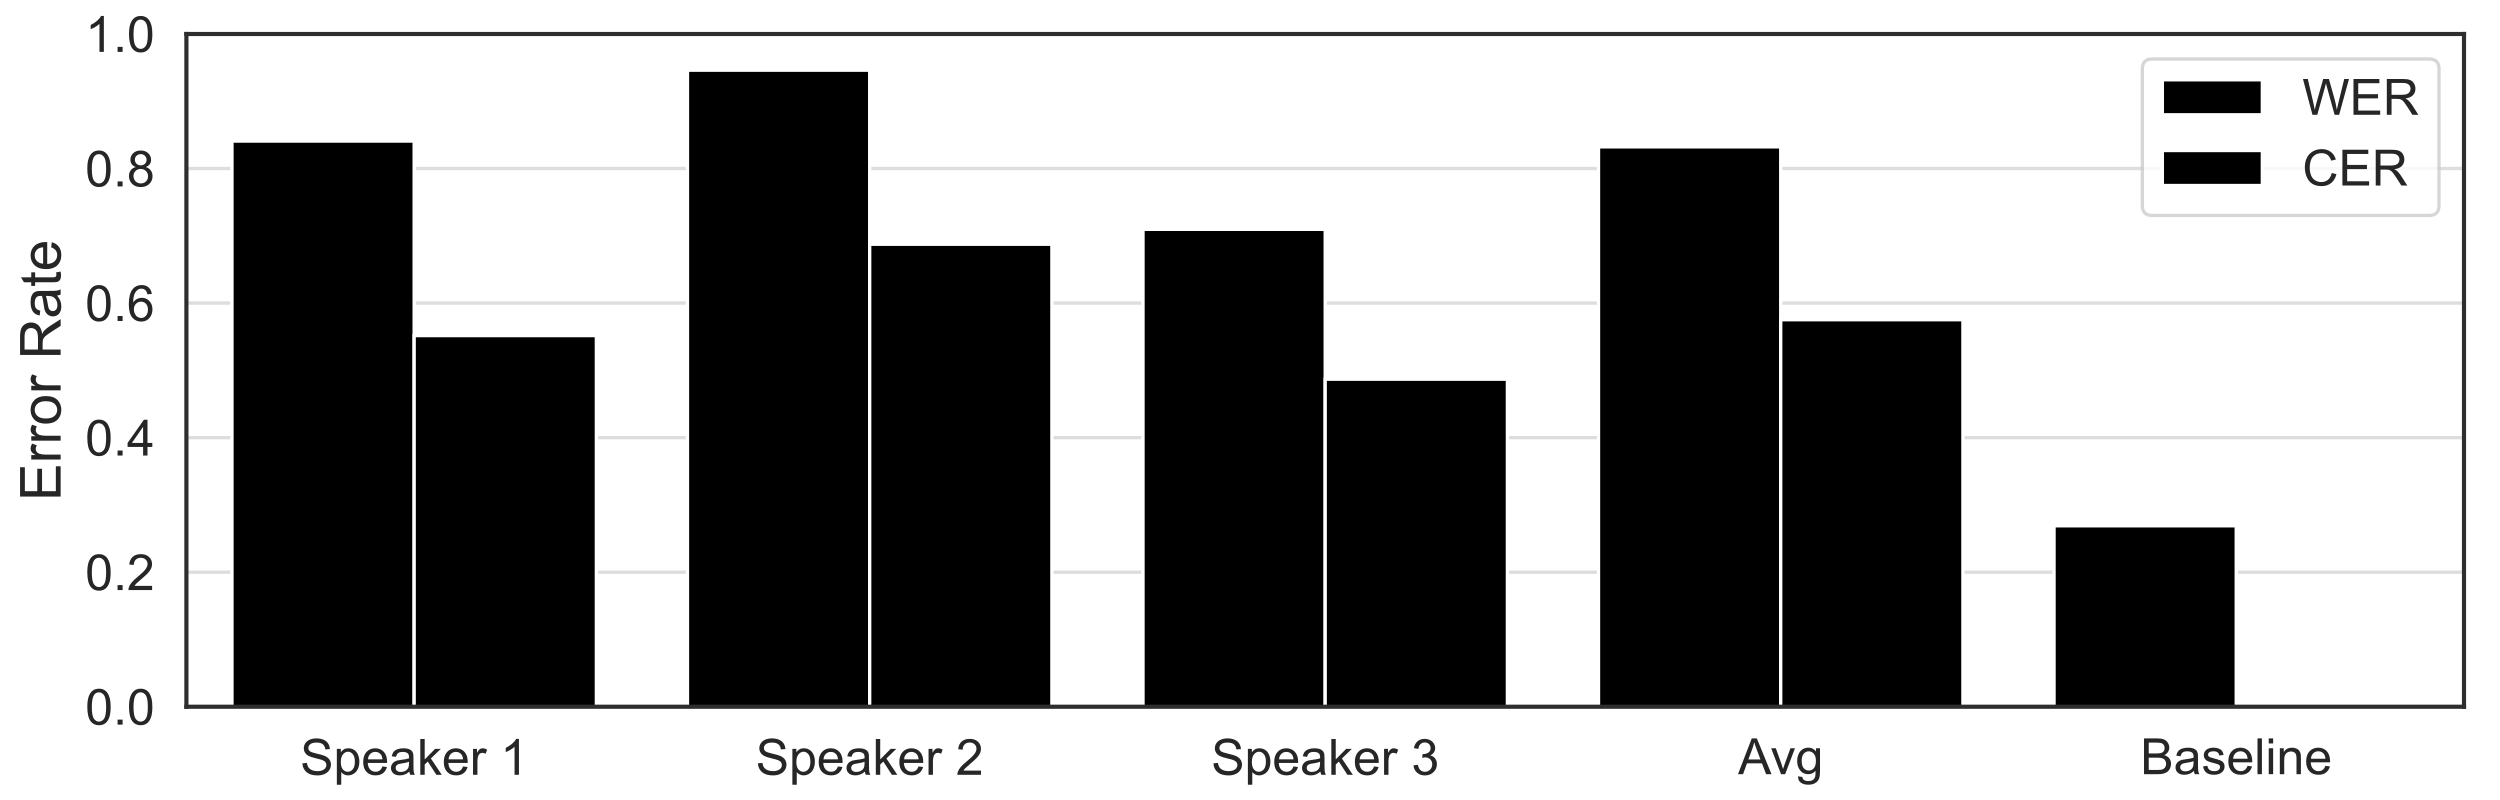
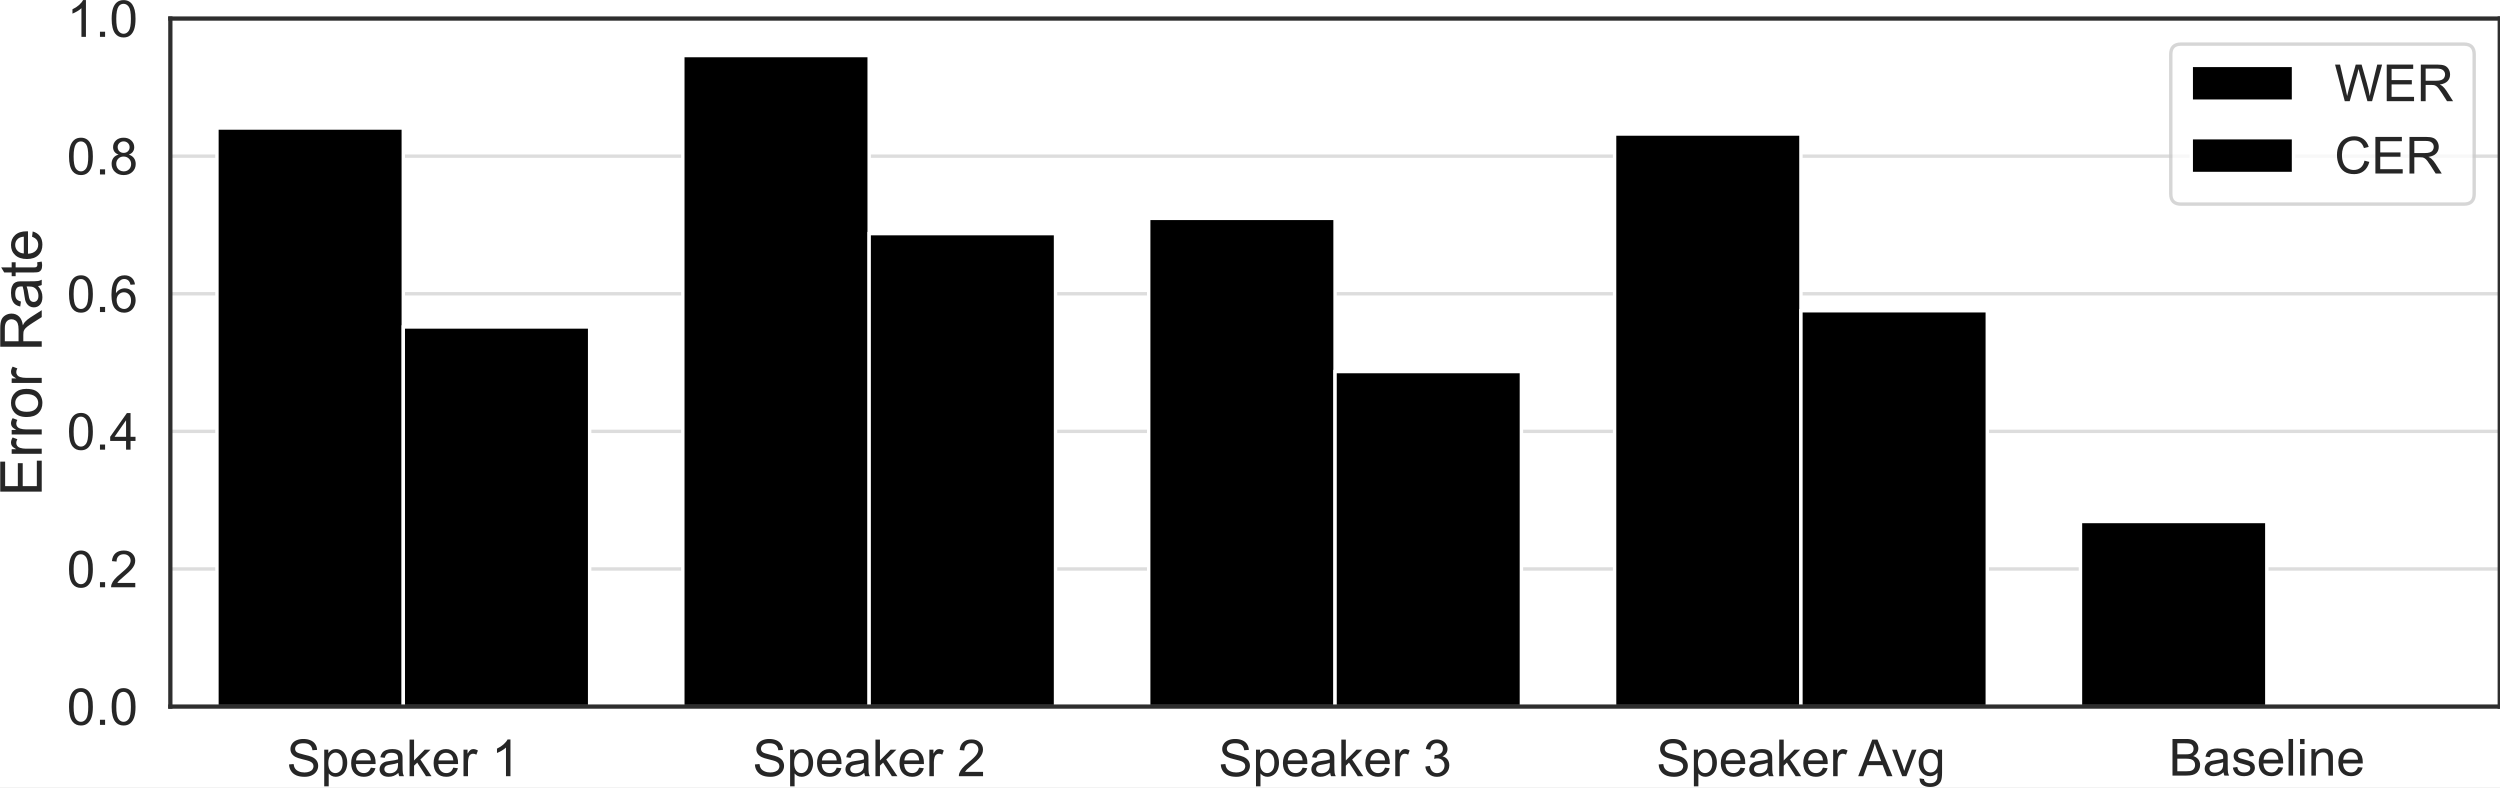
- <svg xmlns="http://www.w3.org/2000/svg" xmlns:xlink="http://www.w3.org/1999/xlink" viewBox="60 60 750 240" version="1.1">
+ <svg xmlns="http://www.w3.org/2000/svg" xmlns:xlink="http://www.w3.org/1999/xlink" width="733.321pt" height="230.909pt" viewBox="0 0 733.321 230.909" version="1.1">
  <defs>
    <style type="text/css">*{stroke-linejoin: round; stroke-linecap: butt}</style>
  </defs>
  <g id="figure_1">
    <g id="patch_1">
-       <path d="M 0 360 L 864 360 L 864 0 L 0 0 z " style="fill: #ffffff" />
+       <path d="M 0 230.909  L 733.321 230.909  L 733.321 0  L 0 0  z " style="fill: #ffffff" />
    </g>
    <g id="axes_1">
      <g id="patch_2">
-         <path d="M 115.92 272.02 L 799.2 272.02 L 799.2 70.2 L 115.92 70.2 z " style="fill: #ffffff" />
+         <path d="M 49.969 207.26  L 733.249 207.26  L 733.249 5.44  L 49.969 5.44  z " style="fill: #ffffff" />
      </g>
      <g id="matplotlib.axis_1">
        <g id="xtick_1">
          <g id="text_1">
-             <g style="fill: #262626" transform="translate(150.0609 292.4395) scale(0.15 -0.15)">
-               <defs>
-                 <path id="ArialMT-53" d="M 288 1472 L 859 1522 Q 900 1178 1048 958 Q 1197 738 1509 602 Q 1822 466 2213 466 Q 2559 466 2825 569 Q 3091 672 3220 851 Q 3350 1031 3350 1244 Q 3350 1459 3225 1620 Q 3100 1781 2813 1891 Q 2628 1963 1997 2114 Q 1366 2266 1113 2400 Q 784 2572 623 2826 Q 463 3081 463 3397 Q 463 3744 659 4045 Q 856 4347 1234 4503 Q 1613 4659 2075 4659 Q 2584 4659 2973 4495 Q 3363 4331 3572 4012 Q 3781 3694 3797 3291 L 3216 3247 Q 3169 3681 2898 3903 Q 2628 4125 2100 4125 Q 1550 4125 1298 3923 Q 1047 3722 1047 3438 Q 1047 3191 1225 3031 Q 1400 2872 2139 2705 Q 2878 2538 3153 2413 Q 3553 2228 3743 1945 Q 3934 1663 3934 1294 Q 3934 928 3725 604 Q 3516 281 3123 101 Q 2731 -78 2241 -78 Q 1619 -78 1198 103 Q 778 284 539 648 Q 300 1013 288 1472 z " transform="scale(0.015625)" />
-                 <path id="ArialMT-70" d="M 422 -1272 L 422 3319 L 934 3319 L 934 2888 Q 1116 3141 1344 3267 Q 1572 3394 1897 3394 Q 2322 3394 2647 3175 Q 2972 2956 3137 2557 Q 3303 2159 3303 1684 Q 3303 1175 3120 767 Q 2938 359 2589 142 Q 2241 -75 1856 -75 Q 1575 -75 1351 44 Q 1128 163 984 344 L 984 -1272 L 422 -1272 z M 931 1641 Q 931 1000 1190 694 Q 1450 388 1819 388 Q 2194 388 2461 705 Q 2728 1022 2728 1688 Q 2728 2322 2467 2637 Q 2206 2953 1844 2953 Q 1484 2953 1207 2617 Q 931 2281 931 1641 z " transform="scale(0.015625)" />
-                 <path id="ArialMT-65" d="M 2694 1069 L 3275 997 Q 3138 488 2766 206 Q 2394 -75 1816 -75 Q 1088 -75 661 373 Q 234 822 234 1631 Q 234 2469 665 2931 Q 1097 3394 1784 3394 Q 2450 3394 2872 2941 Q 3294 2488 3294 1666 Q 3294 1616 3291 1516 L 816 1516 Q 847 969 1125 678 Q 1403 388 1819 388 Q 2128 388 2347 550 Q 2566 713 2694 1069 z M 847 1978 L 2700 1978 Q 2663 2397 2488 2606 Q 2219 2931 1791 2931 Q 1403 2931 1139 2672 Q 875 2413 847 1978 z " transform="scale(0.015625)" />
-                 <path id="ArialMT-61" d="M 2588 409 Q 2275 144 1986 34 Q 1697 -75 1366 -75 Q 819 -75 525 192 Q 231 459 231 875 Q 231 1119 342 1320 Q 453 1522 633 1644 Q 813 1766 1038 1828 Q 1203 1872 1538 1913 Q 2219 1994 2541 2106 Q 2544 2222 2544 2253 Q 2544 2597 2384 2738 Q 2169 2928 1744 2928 Q 1347 2928 1158 2789 Q 969 2650 878 2297 L 328 2372 Q 403 2725 575 2942 Q 747 3159 1072 3276 Q 1397 3394 1825 3394 Q 2250 3394 2515 3294 Q 2781 3194 2906 3042 Q 3031 2891 3081 2659 Q 3109 2516 3109 2141 L 3109 1391 Q 3109 606 3145 398 Q 3181 191 3288 0 L 2700 0 Q 2613 175 2588 409 z M 2541 1666 Q 2234 1541 1622 1453 Q 1275 1403 1131 1340 Q 988 1278 909 1158 Q 831 1038 831 891 Q 831 666 1001 516 Q 1172 366 1500 366 Q 1825 366 2078 508 Q 2331 650 2450 897 Q 2541 1088 2541 1459 L 2541 1666 z " transform="scale(0.015625)" />
-                 <path id="ArialMT-6b" d="M 425 0 L 425 4581 L 988 4581 L 988 1969 L 2319 3319 L 3047 3319 L 1778 2088 L 3175 0 L 2481 0 L 1384 1697 L 988 1316 L 988 0 L 425 0 z " transform="scale(0.015625)" />
-                 <path id="ArialMT-72" d="M 416 0 L 416 3319 L 922 3319 L 922 2816 Q 1116 3169 1280 3281 Q 1444 3394 1641 3394 Q 1925 3394 2219 3213 L 2025 2691 Q 1819 2813 1613 2813 Q 1428 2813 1281 2702 Q 1134 2591 1072 2394 Q 978 2094 978 1738 L 978 0 L 416 0 z " transform="scale(0.015625)" />
+             <g style="fill: #262626" transform="translate(84.10992 227.6799) scale(0.15 -0.15)">
+               <defs>
+                 <path id="ArialMT-53" d="M 288 1472  L 859 1522  Q 900 1178 1048 958  Q 1197 738 1509 602  Q 1822 466 2213 466  Q 2559 466 2825 569  Q 3091 672 3220 851  Q 3350 1031 3350 1244  Q 3350 1459 3225 1620  Q 3100 1781 2813 1891  Q 2628 1963 1997 2114  Q 1366 2266 1113 2400  Q 784 2572 623 2826  Q 463 3081 463 3397  Q 463 3744 659 4045  Q 856 4347 1234 4503  Q 1613 4659 2075 4659  Q 2584 4659 2973 4495  Q 3363 4331 3572 4012  Q 3781 3694 3797 3291  L 3216 3247  Q 3169 3681 2898 3903  Q 2628 4125 2100 4125  Q 1550 4125 1298 3923  Q 1047 3722 1047 3438  Q 1047 3191 1225 3031  Q 1400 2872 2139 2705  Q 2878 2538 3153 2413  Q 3553 2228 3743 1945  Q 3934 1663 3934 1294  Q 3934 928 3725 604  Q 3516 281 3123 101  Q 2731 -78 2241 -78  Q 1619 -78 1198 103  Q 778 284 539 648  Q 300 1013 288 1472  z " transform="scale(0.015625)" />
+                 <path id="ArialMT-70" d="M 422 -1272  L 422 3319  L 934 3319  L 934 2888  Q 1116 3141 1344 3267  Q 1572 3394 1897 3394  Q 2322 3394 2647 3175  Q 2972 2956 3137 2557  Q 3303 2159 3303 1684  Q 3303 1175 3120 767  Q 2938 359 2589 142  Q 2241 -75 1856 -75  Q 1575 -75 1351 44  Q 1128 163 984 344  L 984 -1272  L 422 -1272  z M 931 1641  Q 931 1000 1190 694  Q 1450 388 1819 388  Q 2194 388 2461 705  Q 2728 1022 2728 1688  Q 2728 2322 2467 2637  Q 2206 2953 1844 2953  Q 1484 2953 1207 2617  Q 931 2281 931 1641  z " transform="scale(0.015625)" />
+                 <path id="ArialMT-65" d="M 2694 1069  L 3275 997  Q 3138 488 2766 206  Q 2394 -75 1816 -75  Q 1088 -75 661 373  Q 234 822 234 1631  Q 234 2469 665 2931  Q 1097 3394 1784 3394  Q 2450 3394 2872 2941  Q 3294 2488 3294 1666  Q 3294 1616 3291 1516  L 816 1516  Q 847 969 1125 678  Q 1403 388 1819 388  Q 2128 388 2347 550  Q 2566 713 2694 1069  z M 847 1978  L 2700 1978  Q 2663 2397 2488 2606  Q 2219 2931 1791 2931  Q 1403 2931 1139 2672  Q 875 2413 847 1978  z " transform="scale(0.015625)" />
+                 <path id="ArialMT-61" d="M 2588 409  Q 2275 144 1986 34  Q 1697 -75 1366 -75  Q 819 -75 525 192  Q 231 459 231 875  Q 231 1119 342 1320  Q 453 1522 633 1644  Q 813 1766 1038 1828  Q 1203 1872 1538 1913  Q 2219 1994 2541 2106  Q 2544 2222 2544 2253  Q 2544 2597 2384 2738  Q 2169 2928 1744 2928  Q 1347 2928 1158 2789  Q 969 2650 878 2297  L 328 2372  Q 403 2725 575 2942  Q 747 3159 1072 3276  Q 1397 3394 1825 3394  Q 2250 3394 2515 3294  Q 2781 3194 2906 3042  Q 3031 2891 3081 2659  Q 3109 2516 3109 2141  L 3109 1391  Q 3109 606 3145 398  Q 3181 191 3288 0  L 2700 0  Q 2613 175 2588 409  z M 2541 1666  Q 2234 1541 1622 1453  Q 1275 1403 1131 1340  Q 988 1278 909 1158  Q 831 1038 831 891  Q 831 666 1001 516  Q 1172 366 1500 366  Q 1825 366 2078 508  Q 2331 650 2450 897  Q 2541 1088 2541 1459  L 2541 1666  z " transform="scale(0.015625)" />
+                 <path id="ArialMT-6b" d="M 425 0  L 425 4581  L 988 4581  L 988 1969  L 2319 3319  L 3047 3319  L 1778 2088  L 3175 0  L 2481 0  L 1384 1697  L 988 1316  L 988 0  L 425 0  z " transform="scale(0.015625)" />
+                 <path id="ArialMT-72" d="M 416 0  L 416 3319  L 922 3319  L 922 2816  Q 1116 3169 1280 3281  Q 1444 3394 1641 3394  Q 1925 3394 2219 3213  L 2025 2691  Q 1819 2813 1613 2813  Q 1428 2813 1281 2702  Q 1134 2591 1072 2394  Q 978 2094 978 1738  L 978 0  L 416 0  z " transform="scale(0.015625)" />
                <path id="ArialMT-20" transform="scale(0.015625)" />
-                 <path id="ArialMT-31" d="M 2384 0 L 1822 0 L 1822 3584 Q 1619 3391 1289 3197 Q 959 3003 697 2906 L 697 3450 Q 1169 3672 1522 3987 Q 1875 4303 2022 4600 L 2384 4600 L 2384 0 z " transform="scale(0.015625)" />
+                 <path id="ArialMT-31" d="M 2384 0  L 1822 0  L 1822 3584  Q 1619 3391 1289 3197  Q 959 3003 697 2906  L 697 3450  Q 1169 3672 1522 3987  Q 1875 4303 2022 4600  L 2384 4600  L 2384 0  z " transform="scale(0.015625)" />
              </defs>
              <use xlink:href="#ArialMT-53" />
              <use xlink:href="#ArialMT-70" x="66.699" />
              <use xlink:href="#ArialMT-65" x="122.314" />
              <use xlink:href="#ArialMT-61" x="177.93" />
              <use xlink:href="#ArialMT-6b" x="233.545" />
              <use xlink:href="#ArialMT-65" x="283.545" />
              <use xlink:href="#ArialMT-72" x="339.16" />
              <use xlink:href="#ArialMT-20" x="372.461" />
              <use xlink:href="#ArialMT-31" x="400.244" />
            </g>
          </g>
        </g>
        <g id="xtick_2">
          <g id="text_2">
-             <g style="fill: #262626" transform="translate(286.7169 292.4395) scale(0.15 -0.15)">
-               <defs>
-                 <path id="ArialMT-32" d="M 3222 541 L 3222 0 L 194 0 Q 188 203 259 391 Q 375 700 629 1000 Q 884 1300 1366 1694 Q 2113 2306 2375 2664 Q 2638 3022 2638 3341 Q 2638 3675 2398 3904 Q 2159 4134 1775 4134 Q 1369 4134 1125 3890 Q 881 3647 878 3216 L 300 3275 Q 359 3922 746 4261 Q 1134 4600 1788 4600 Q 2447 4600 2831 4234 Q 3216 3869 3216 3328 Q 3216 3053 3103 2787 Q 2991 2522 2730 2228 Q 2469 1934 1863 1422 Q 1356 997 1212 845 Q 1069 694 975 541 L 3222 541 z " transform="scale(0.015625)" />
+             <g style="fill: #262626" transform="translate(220.7659 227.6799) scale(0.15 -0.15)">
+               <defs>
+                 <path id="ArialMT-32" d="M 3222 541  L 3222 0  L 194 0  Q 188 203 259 391  Q 375 700 629 1000  Q 884 1300 1366 1694  Q 2113 2306 2375 2664  Q 2638 3022 2638 3341  Q 2638 3675 2398 3904  Q 2159 4134 1775 4134  Q 1369 4134 1125 3890  Q 881 3647 878 3216  L 300 3275  Q 359 3922 746 4261  Q 1134 4600 1788 4600  Q 2447 4600 2831 4234  Q 3216 3869 3216 3328  Q 3216 3053 3103 2787  Q 2991 2522 2730 2228  Q 2469 1934 1863 1422  Q 1356 997 1212 845  Q 1069 694 975 541  L 3222 541  z " transform="scale(0.015625)" />
              </defs>
              <use xlink:href="#ArialMT-53" />
              <use xlink:href="#ArialMT-70" x="66.699" />
              <use xlink:href="#ArialMT-65" x="122.314" />
              <use xlink:href="#ArialMT-61" x="177.93" />
              <use xlink:href="#ArialMT-6b" x="233.545" />
              <use xlink:href="#ArialMT-65" x="283.545" />
              <use xlink:href="#ArialMT-72" x="339.16" />
              <use xlink:href="#ArialMT-20" x="372.461" />
              <use xlink:href="#ArialMT-32" x="400.244" />
            </g>
          </g>
        </g>
        <g id="xtick_3">
          <g id="text_3">
-             <g style="fill: #262626" transform="translate(423.3729 292.4395) scale(0.15 -0.15)">
-               <defs>
-                 <path id="ArialMT-33" d="M 269 1209 L 831 1284 Q 928 806 1161 595 Q 1394 384 1728 384 Q 2125 384 2398 659 Q 2672 934 2672 1341 Q 2672 1728 2419 1979 Q 2166 2231 1775 2231 Q 1616 2231 1378 2169 L 1441 2663 Q 1497 2656 1531 2656 Q 1891 2656 2178 2843 Q 2466 3031 2466 3422 Q 2466 3731 2256 3934 Q 2047 4138 1716 4138 Q 1388 4138 1169 3931 Q 950 3725 888 3313 L 325 3413 Q 428 3978 793 4289 Q 1159 4600 1703 4600 Q 2078 4600 2393 4439 Q 2709 4278 2876 4000 Q 3044 3722 3044 3409 Q 3044 3113 2884 2869 Q 2725 2625 2413 2481 Q 2819 2388 3044 2092 Q 3269 1797 3269 1353 Q 3269 753 2831 336 Q 2394 -81 1725 -81 Q 1122 -81 723 278 Q 325 638 269 1209 z " transform="scale(0.015625)" />
+             <g style="fill: #262626" transform="translate(357.4219 227.6799) scale(0.15 -0.15)">
+               <defs>
+                 <path id="ArialMT-33" d="M 269 1209  L 831 1284  Q 928 806 1161 595  Q 1394 384 1728 384  Q 2125 384 2398 659  Q 2672 934 2672 1341  Q 2672 1728 2419 1979  Q 2166 2231 1775 2231  Q 1616 2231 1378 2169  L 1441 2663  Q 1497 2656 1531 2656  Q 1891 2656 2178 2843  Q 2466 3031 2466 3422  Q 2466 3731 2256 3934  Q 2047 4138 1716 4138  Q 1388 4138 1169 3931  Q 950 3725 888 3313  L 325 3413  Q 428 3978 793 4289  Q 1159 4600 1703 4600  Q 2078 4600 2393 4439  Q 2709 4278 2876 4000  Q 3044 3722 3044 3409  Q 3044 3113 2884 2869  Q 2725 2625 2413 2481  Q 2819 2388 3044 2092  Q 3269 1797 3269 1353  Q 3269 753 2831 336  Q 2394 -81 1725 -81  Q 1122 -81 723 278  Q 325 638 269 1209  z " transform="scale(0.015625)" />
              </defs>
              <use xlink:href="#ArialMT-53" />
              <use xlink:href="#ArialMT-70" x="66.699" />
              <use xlink:href="#ArialMT-65" x="122.314" />
              <use xlink:href="#ArialMT-61" x="177.93" />
              <use xlink:href="#ArialMT-6b" x="233.545" />
              <use xlink:href="#ArialMT-65" x="283.545" />
              <use xlink:href="#ArialMT-72" x="339.16" />
              <use xlink:href="#ArialMT-20" x="372.461" />
              <use xlink:href="#ArialMT-33" x="400.244" />
            </g>
          </g>
        </g>
        <g id="xtick_4">
          <g id="text_4">
-             <g style="fill: #262626" transform="translate(581.4238 292.2567) scale(0.15 -0.15)">
-               <defs>
-                 <path id="ArialMT-41" d="M -9 0 L 1750 4581 L 2403 4581 L 4278 0 L 3588 0 L 3053 1388 L 1138 1388 L 634 0 L -9 0 z M 1313 1881 L 2866 1881 L 2388 3150 Q 2169 3728 2063 4100 Q 1975 3659 1816 3225 L 1313 1881 z " transform="scale(0.015625)" />
-                 <path id="ArialMT-76" d="M 1344 0 L 81 3319 L 675 3319 L 1388 1331 Q 1503 1009 1600 663 Q 1675 925 1809 1294 L 2547 3319 L 3125 3319 L 1869 0 L 1344 0 z " transform="scale(0.015625)" />
-                 <path id="ArialMT-67" d="M 319 -275 L 866 -356 Q 900 -609 1056 -725 Q 1266 -881 1628 -881 Q 2019 -881 2231 -725 Q 2444 -569 2519 -288 Q 2563 -116 2559 434 Q 2191 0 1641 0 Q 956 0 581 494 Q 206 988 206 1678 Q 206 2153 378 2554 Q 550 2956 876 3175 Q 1203 3394 1644 3394 Q 2231 3394 2613 2919 L 2613 3319 L 3131 3319 L 3131 450 Q 3131 -325 2973 -648 Q 2816 -972 2473 -1159 Q 2131 -1347 1631 -1347 Q 1038 -1347 672 -1080 Q 306 -813 319 -275 z M 784 1719 Q 784 1066 1043 766 Q 1303 466 1694 466 Q 2081 466 2343 764 Q 2606 1063 2606 1700 Q 2606 2309 2336 2618 Q 2066 2928 1684 2928 Q 1309 2928 1046 2623 Q 784 2319 784 1719 z " transform="scale(0.015625)" />
-               </defs>
-               <use xlink:href="#ArialMT-41" />
-               <use xlink:href="#ArialMT-76" x="64.949" />
-               <use xlink:href="#ArialMT-67" x="114.949" />
+             <g style="fill: #262626" transform="translate(485.8689 227.6799) scale(0.15 -0.15)">
+               <defs>
+                 <path id="ArialMT-41" d="M -9 0  L 1750 4581  L 2403 4581  L 4278 0  L 3588 0  L 3053 1388  L 1138 1388  L 634 0  L -9 0  z M 1313 1881  L 2866 1881  L 2388 3150  Q 2169 3728 2063 4100  Q 1975 3659 1816 3225  L 1313 1881  z " transform="scale(0.015625)" />
+                 <path id="ArialMT-76" d="M 1344 0  L 81 3319  L 675 3319  L 1388 1331  Q 1503 1009 1600 663  Q 1675 925 1809 1294  L 2547 3319  L 3125 3319  L 1869 0  L 1344 0  z " transform="scale(0.015625)" />
+                 <path id="ArialMT-67" d="M 319 -275  L 866 -356  Q 900 -609 1056 -725  Q 1266 -881 1628 -881  Q 2019 -881 2231 -725  Q 2444 -569 2519 -288  Q 2563 -116 2559 434  Q 2191 0 1641 0  Q 956 0 581 494  Q 206 988 206 1678  Q 206 2153 378 2554  Q 550 2956 876 3175  Q 1203 3394 1644 3394  Q 2231 3394 2613 2919  L 2613 3319  L 3131 3319  L 3131 450  Q 3131 -325 2973 -648  Q 2816 -972 2473 -1159  Q 2131 -1347 1631 -1347  Q 1038 -1347 672 -1080  Q 306 -813 319 -275  z M 784 1719  Q 784 1066 1043 766  Q 1303 466 1694 466  Q 2081 466 2343 764  Q 2606 1063 2606 1700  Q 2606 2309 2336 2618  Q 2066 2928 1684 2928  Q 1309 2928 1046 2623  Q 784 2319 784 1719  z " transform="scale(0.015625)" />
+               </defs>
+               <use xlink:href="#ArialMT-53" />
+               <use xlink:href="#ArialMT-70" x="66.699" />
+               <use xlink:href="#ArialMT-65" x="122.314" />
+               <use xlink:href="#ArialMT-61" x="177.93" />
+               <use xlink:href="#ArialMT-6b" x="233.545" />
+               <use xlink:href="#ArialMT-65" x="283.545" />
+               <use xlink:href="#ArialMT-72" x="339.16" />
+               <use xlink:href="#ArialMT-20" x="372.461" />
+               <use xlink:href="#ArialMT-41" x="394.744" />
+               <use xlink:href="#ArialMT-76" x="459.693" />
+               <use xlink:href="#ArialMT-67" x="509.693" />
            </g>
          </g>
        </g>
        <g id="xtick_5">
          <g id="text_5">
-             <g style="fill: #262626" transform="translate(702.1036 292.2567) scale(0.15 -0.15)">
-               <defs>
-                 <path id="ArialMT-42" d="M 469 0 L 469 4581 L 2188 4581 Q 2713 4581 3030 4442 Q 3347 4303 3526 4014 Q 3706 3725 3706 3409 Q 3706 3116 3547 2856 Q 3388 2597 3066 2438 Q 3481 2316 3704 2022 Q 3928 1728 3928 1328 Q 3928 1006 3792 729 Q 3656 453 3456 303 Q 3256 153 2954 76 Q 2653 0 2216 0 L 469 0 z M 1075 2656 L 2066 2656 Q 2469 2656 2644 2709 Q 2875 2778 2992 2937 Q 3109 3097 3109 3338 Q 3109 3566 3000 3739 Q 2891 3913 2687 3977 Q 2484 4041 1991 4041 L 1075 4041 L 1075 2656 z M 1075 541 L 2216 541 Q 2509 541 2628 563 Q 2838 600 2978 687 Q 3119 775 3209 942 Q 3300 1109 3300 1328 Q 3300 1584 3169 1773 Q 3038 1963 2805 2039 Q 2572 2116 2134 2116 L 1075 2116 L 1075 541 z " transform="scale(0.015625)" />
-                 <path id="ArialMT-73" d="M 197 991 L 753 1078 Q 800 744 1014 566 Q 1228 388 1613 388 Q 2000 388 2187 545 Q 2375 703 2375 916 Q 2375 1106 2209 1216 Q 2094 1291 1634 1406 Q 1016 1563 777 1677 Q 538 1791 414 1992 Q 291 2194 291 2438 Q 291 2659 392 2848 Q 494 3038 669 3163 Q 800 3259 1026 3326 Q 1253 3394 1513 3394 Q 1903 3394 2198 3281 Q 2494 3169 2634 2976 Q 2775 2784 2828 2463 L 2278 2388 Q 2241 2644 2061 2787 Q 1881 2931 1553 2931 Q 1166 2931 1000 2803 Q 834 2675 834 2503 Q 834 2394 903 2306 Q 972 2216 1119 2156 Q 1203 2125 1616 2013 Q 2213 1853 2448 1751 Q 2684 1650 2818 1456 Q 2953 1263 2953 975 Q 2953 694 2789 445 Q 2625 197 2315 61 Q 2006 -75 1616 -75 Q 969 -75 630 194 Q 291 463 197 991 z " transform="scale(0.015625)" />
-                 <path id="ArialMT-6c" d="M 409 0 L 409 4581 L 972 4581 L 972 0 L 409 0 z " transform="scale(0.015625)" />
-                 <path id="ArialMT-69" d="M 425 3934 L 425 4581 L 988 4581 L 988 3934 L 425 3934 z M 425 0 L 425 3319 L 988 3319 L 988 0 L 425 0 z " transform="scale(0.015625)" />
-                 <path id="ArialMT-6e" d="M 422 0 L 422 3319 L 928 3319 L 928 2847 Q 1294 3394 1984 3394 Q 2284 3394 2536 3286 Q 2788 3178 2913 3003 Q 3038 2828 3088 2588 Q 3119 2431 3119 2041 L 3119 0 L 2556 0 L 2556 2019 Q 2556 2363 2490 2533 Q 2425 2703 2258 2804 Q 2091 2906 1866 2906 Q 1506 2906 1245 2678 Q 984 2450 984 1813 L 984 0 L 422 0 z " transform="scale(0.015625)" />
+             <g style="fill: #262626" transform="translate(636.1527 227.4971) scale(0.15 -0.15)">
+               <defs>
+                 <path id="ArialMT-42" d="M 469 0  L 469 4581  L 2188 4581  Q 2713 4581 3030 4442  Q 3347 4303 3526 4014  Q 3706 3725 3706 3409  Q 3706 3116 3547 2856  Q 3388 2597 3066 2438  Q 3481 2316 3704 2022  Q 3928 1728 3928 1328  Q 3928 1006 3792 729  Q 3656 453 3456 303  Q 3256 153 2954 76  Q 2653 0 2216 0  L 469 0  z M 1075 2656  L 2066 2656  Q 2469 2656 2644 2709  Q 2875 2778 2992 2937  Q 3109 3097 3109 3338  Q 3109 3566 3000 3739  Q 2891 3913 2687 3977  Q 2484 4041 1991 4041  L 1075 4041  L 1075 2656  z M 1075 541  L 2216 541  Q 2509 541 2628 563  Q 2838 600 2978 687  Q 3119 775 3209 942  Q 3300 1109 3300 1328  Q 3300 1584 3169 1773  Q 3038 1963 2805 2039  Q 2572 2116 2134 2116  L 1075 2116  L 1075 541  z " transform="scale(0.015625)" />
+                 <path id="ArialMT-73" d="M 197 991  L 753 1078  Q 800 744 1014 566  Q 1228 388 1613 388  Q 2000 388 2187 545  Q 2375 703 2375 916  Q 2375 1106 2209 1216  Q 2094 1291 1634 1406  Q 1016 1563 777 1677  Q 538 1791 414 1992  Q 291 2194 291 2438  Q 291 2659 392 2848  Q 494 3038 669 3163  Q 800 3259 1026 3326  Q 1253 3394 1513 3394  Q 1903 3394 2198 3281  Q 2494 3169 2634 2976  Q 2775 2784 2828 2463  L 2278 2388  Q 2241 2644 2061 2787  Q 1881 2931 1553 2931  Q 1166 2931 1000 2803  Q 834 2675 834 2503  Q 834 2394 903 2306  Q 972 2216 1119 2156  Q 1203 2125 1616 2013  Q 2213 1853 2448 1751  Q 2684 1650 2818 1456  Q 2953 1263 2953 975  Q 2953 694 2789 445  Q 2625 197 2315 61  Q 2006 -75 1616 -75  Q 969 -75 630 194  Q 291 463 197 991  z " transform="scale(0.015625)" />
+                 <path id="ArialMT-6c" d="M 409 0  L 409 4581  L 972 4581  L 972 0  L 409 0  z " transform="scale(0.015625)" />
+                 <path id="ArialMT-69" d="M 425 3934  L 425 4581  L 988 4581  L 988 3934  L 425 3934  z M 425 0  L 425 3319  L 988 3319  L 988 0  L 425 0  z " transform="scale(0.015625)" />
+                 <path id="ArialMT-6e" d="M 422 0  L 422 3319  L 928 3319  L 928 2847  Q 1294 3394 1984 3394  Q 2284 3394 2536 3286  Q 2788 3178 2913 3003  Q 3038 2828 3088 2588  Q 3119 2431 3119 2041  L 3119 0  L 2556 0  L 2556 2019  Q 2556 2363 2490 2533  Q 2425 2703 2258 2804  Q 2091 2906 1866 2906  Q 1506 2906 1245 2678  Q 984 2450 984 1813  L 984 0  L 422 0  z " transform="scale(0.015625)" />
              </defs>
              <use xlink:href="#ArialMT-42" />
              <use xlink:href="#ArialMT-61" x="66.699" />
              <use xlink:href="#ArialMT-73" x="122.314" />
              <use xlink:href="#ArialMT-65" x="172.314" />
              <use xlink:href="#ArialMT-6c" x="227.93" />
              <use xlink:href="#ArialMT-69" x="250.146" />
              <use xlink:href="#ArialMT-6e" x="272.363" />
              <use xlink:href="#ArialMT-65" x="327.979" />
            </g>
          </g>
        </g>
      </g>
      <g id="matplotlib.axis_2">
        <g id="ytick_1">
          <g id="line2d_1">
-             <path d="M 115.92 272.02 L 799.2 272.02 " clip-path="url(#p3c147fff54)" style="fill: none; stroke: #dddddd; stroke-linecap: round" />
+             <path d="M 49.969 207.26  L 733.249 207.26  " clip-path="url(#p59a8b943d0)" style="fill: none; stroke: #dddddd; stroke-linecap: round" />
          </g>
          <g id="text_6">
-             <g style="fill: #262626" transform="translate(85.57 277.3884) scale(0.15 -0.15)">
-               <defs>
-                 <path id="ArialMT-30" d="M 266 2259 Q 266 3072 433 3567 Q 600 4063 929 4331 Q 1259 4600 1759 4600 Q 2128 4600 2406 4451 Q 2684 4303 2865 4023 Q 3047 3744 3150 3342 Q 3253 2941 3253 2259 Q 3253 1453 3087 958 Q 2922 463 2592 192 Q 2263 -78 1759 -78 Q 1097 -78 719 397 Q 266 969 266 2259 z M 844 2259 Q 844 1131 1108 757 Q 1372 384 1759 384 Q 2147 384 2411 759 Q 2675 1134 2675 2259 Q 2675 3391 2411 3762 Q 2147 4134 1753 4134 Q 1366 4134 1134 3806 Q 844 3388 844 2259 z " transform="scale(0.015625)" />
-                 <path id="ArialMT-2e" d="M 581 0 L 581 641 L 1222 641 L 1222 0 L 581 0 z " transform="scale(0.015625)" />
+             <g style="fill: #262626" transform="translate(19.61903 212.6287) scale(0.15 -0.15)">
+               <defs>
+                 <path id="ArialMT-30" d="M 266 2259  Q 266 3072 433 3567  Q 600 4063 929 4331  Q 1259 4600 1759 4600  Q 2128 4600 2406 4451  Q 2684 4303 2865 4023  Q 3047 3744 3150 3342  Q 3253 2941 3253 2259  Q 3253 1453 3087 958  Q 2922 463 2592 192  Q 2263 -78 1759 -78  Q 1097 -78 719 397  Q 266 969 266 2259  z M 844 2259  Q 844 1131 1108 757  Q 1372 384 1759 384  Q 2147 384 2411 759  Q 2675 1134 2675 2259  Q 2675 3391 2411 3762  Q 2147 4134 1753 4134  Q 1366 4134 1134 3806  Q 844 3388 844 2259  z " transform="scale(0.015625)" />
+                 <path id="ArialMT-2e" d="M 581 0  L 581 641  L 1222 641  L 1222 0  L 581 0  z " transform="scale(0.015625)" />
              </defs>
              <use xlink:href="#ArialMT-30" />
              <use xlink:href="#ArialMT-2e" x="55.615" />
              <use xlink:href="#ArialMT-30" x="83.398" />
            </g>
          </g>
        </g>
        <g id="ytick_2">
          <g id="line2d_2">
-             <path d="M 115.92 231.656 L 799.2 231.656 " clip-path="url(#p3c147fff54)" style="fill: none; stroke: #dddddd; stroke-linecap: round" />
+             <path d="M 49.969 166.896  L 733.249 166.896  " clip-path="url(#p59a8b943d0)" style="fill: none; stroke: #dddddd; stroke-linecap: round" />
          </g>
          <g id="text_7">
-             <g style="fill: #262626" transform="translate(85.57 237.0244) scale(0.15 -0.15)">
+             <g style="fill: #262626" transform="translate(19.61903 172.2647) scale(0.15 -0.15)">
              <use xlink:href="#ArialMT-30" />
              <use xlink:href="#ArialMT-2e" x="55.615" />
              <use xlink:href="#ArialMT-32" x="83.398" />
            </g>
          </g>
        </g>
        <g id="ytick_3">
          <g id="line2d_3">
-             <path d="M 115.92 191.292 L 799.2 191.292 " clip-path="url(#p3c147fff54)" style="fill: none; stroke: #dddddd; stroke-linecap: round" />
+             <path d="M 49.969 126.532  L 733.249 126.532  " clip-path="url(#p59a8b943d0)" style="fill: none; stroke: #dddddd; stroke-linecap: round" />
          </g>
          <g id="text_8">
-             <g style="fill: #262626" transform="translate(85.57 196.6604) scale(0.15 -0.15)">
-               <defs>
-                 <path id="ArialMT-34" d="M 2069 0 L 2069 1097 L 81 1097 L 81 1613 L 2172 4581 L 2631 4581 L 2631 1613 L 3250 1613 L 3250 1097 L 2631 1097 L 2631 0 L 2069 0 z M 2069 1613 L 2069 3678 L 634 1613 L 2069 1613 z " transform="scale(0.015625)" />
+             <g style="fill: #262626" transform="translate(19.61903 131.9007) scale(0.15 -0.15)">
+               <defs>
+                 <path id="ArialMT-34" d="M 2069 0  L 2069 1097  L 81 1097  L 81 1613  L 2172 4581  L 2631 4581  L 2631 1613  L 3250 1613  L 3250 1097  L 2631 1097  L 2631 0  L 2069 0  z M 2069 1613  L 2069 3678  L 634 1613  L 2069 1613  z " transform="scale(0.015625)" />
              </defs>
              <use xlink:href="#ArialMT-30" />
              <use xlink:href="#ArialMT-2e" x="55.615" />
              <use xlink:href="#ArialMT-34" x="83.398" />
            </g>
          </g>
        </g>
        <g id="ytick_4">
          <g id="line2d_4">
-             <path d="M 115.92 150.928 L 799.2 150.928 " clip-path="url(#p3c147fff54)" style="fill: none; stroke: #dddddd; stroke-linecap: round" />
+             <path d="M 49.969 86.168  L 733.249 86.168  " clip-path="url(#p59a8b943d0)" style="fill: none; stroke: #dddddd; stroke-linecap: round" />
          </g>
          <g id="text_9">
-             <g style="fill: #262626" transform="translate(85.57 156.2964) scale(0.15 -0.15)">
-               <defs>
-                 <path id="ArialMT-36" d="M 3184 3459 L 2625 3416 Q 2550 3747 2413 3897 Q 2184 4138 1850 4138 Q 1581 4138 1378 3988 Q 1113 3794 959 3422 Q 806 3050 800 2363 Q 1003 2672 1297 2822 Q 1591 2972 1913 2972 Q 2475 2972 2870 2558 Q 3266 2144 3266 1488 Q 3266 1056 3080 686 Q 2894 316 2569 119 Q 2244 -78 1831 -78 Q 1128 -78 684 439 Q 241 956 241 2144 Q 241 3472 731 4075 Q 1159 4600 1884 4600 Q 2425 4600 2770 4297 Q 3116 3994 3184 3459 z M 888 1484 Q 888 1194 1011 928 Q 1134 663 1356 523 Q 1578 384 1822 384 Q 2178 384 2434 671 Q 2691 959 2691 1453 Q 2691 1928 2437 2201 Q 2184 2475 1800 2475 Q 1419 2475 1153 2201 Q 888 1928 888 1484 z " transform="scale(0.015625)" />
+             <g style="fill: #262626" transform="translate(19.61903 91.53672) scale(0.15 -0.15)">
+               <defs>
+                 <path id="ArialMT-36" d="M 3184 3459  L 2625 3416  Q 2550 3747 2413 3897  Q 2184 4138 1850 4138  Q 1581 4138 1378 3988  Q 1113 3794 959 3422  Q 806 3050 800 2363  Q 1003 2672 1297 2822  Q 1591 2972 1913 2972  Q 2475 2972 2870 2558  Q 3266 2144 3266 1488  Q 3266 1056 3080 686  Q 2894 316 2569 119  Q 2244 -78 1831 -78  Q 1128 -78 684 439  Q 241 956 241 2144  Q 241 3472 731 4075  Q 1159 4600 1884 4600  Q 2425 4600 2770 4297  Q 3116 3994 3184 3459  z M 888 1484  Q 888 1194 1011 928  Q 1134 663 1356 523  Q 1578 384 1822 384  Q 2178 384 2434 671  Q 2691 959 2691 1453  Q 2691 1928 2437 2201  Q 2184 2475 1800 2475  Q 1419 2475 1153 2201  Q 888 1928 888 1484  z " transform="scale(0.015625)" />
              </defs>
              <use xlink:href="#ArialMT-30" />
              <use xlink:href="#ArialMT-2e" x="55.615" />
              <use xlink:href="#ArialMT-36" x="83.398" />
            </g>
          </g>
        </g>
        <g id="ytick_5">
          <g id="line2d_5">
-             <path d="M 115.92 110.564 L 799.2 110.564 " clip-path="url(#p3c147fff54)" style="fill: none; stroke: #dddddd; stroke-linecap: round" />
+             <path d="M 49.969 45.804  L 733.249 45.804  " clip-path="url(#p59a8b943d0)" style="fill: none; stroke: #dddddd; stroke-linecap: round" />
          </g>
          <g id="text_10">
-             <g style="fill: #262626" transform="translate(85.57 115.9324) scale(0.15 -0.15)">
-               <defs>
-                 <path id="ArialMT-38" d="M 1131 2484 Q 781 2613 612 2850 Q 444 3088 444 3419 Q 444 3919 803 4259 Q 1163 4600 1759 4600 Q 2359 4600 2725 4251 Q 3091 3903 3091 3403 Q 3091 3084 2923 2848 Q 2756 2613 2416 2484 Q 2838 2347 3058 2040 Q 3278 1734 3278 1309 Q 3278 722 2862 322 Q 2447 -78 1769 -78 Q 1091 -78 675 323 Q 259 725 259 1325 Q 259 1772 486 2073 Q 713 2375 1131 2484 z M 1019 3438 Q 1019 3113 1228 2906 Q 1438 2700 1772 2700 Q 2097 2700 2305 2904 Q 2513 3109 2513 3406 Q 2513 3716 2298 3927 Q 2084 4138 1766 4138 Q 1444 4138 1231 3931 Q 1019 3725 1019 3438 z M 838 1322 Q 838 1081 952 856 Q 1066 631 1291 507 Q 1516 384 1775 384 Q 2178 384 2440 643 Q 2703 903 2703 1303 Q 2703 1709 2433 1975 Q 2163 2241 1756 2241 Q 1359 2241 1098 1978 Q 838 1716 838 1322 z " transform="scale(0.015625)" />
+             <g style="fill: #262626" transform="translate(19.61903 51.17272) scale(0.15 -0.15)">
+               <defs>
+                 <path id="ArialMT-38" d="M 1131 2484  Q 781 2613 612 2850  Q 444 3088 444 3419  Q 444 3919 803 4259  Q 1163 4600 1759 4600  Q 2359 4600 2725 4251  Q 3091 3903 3091 3403  Q 3091 3084 2923 2848  Q 2756 2613 2416 2484  Q 2838 2347 3058 2040  Q 3278 1734 3278 1309  Q 3278 722 2862 322  Q 2447 -78 1769 -78  Q 1091 -78 675 323  Q 259 725 259 1325  Q 259 1772 486 2073  Q 713 2375 1131 2484  z M 1019 3438  Q 1019 3113 1228 2906  Q 1438 2700 1772 2700  Q 2097 2700 2305 2904  Q 2513 3109 2513 3406  Q 2513 3716 2298 3927  Q 2084 4138 1766 4138  Q 1444 4138 1231 3931  Q 1019 3725 1019 3438  z M 838 1322  Q 838 1081 952 856  Q 1066 631 1291 507  Q 1516 384 1775 384  Q 2178 384 2440 643  Q 2703 903 2703 1303  Q 2703 1709 2433 1975  Q 2163 2241 1756 2241  Q 1359 2241 1098 1978  Q 838 1716 838 1322  z " transform="scale(0.015625)" />
              </defs>
              <use xlink:href="#ArialMT-30" />
              <use xlink:href="#ArialMT-2e" x="55.615" />
              <use xlink:href="#ArialMT-38" x="83.398" />
            </g>
          </g>
        </g>
        <g id="ytick_6">
          <g id="line2d_6">
-             <path d="M 115.92 70.2 L 799.2 70.2 " clip-path="url(#p3c147fff54)" style="fill: none; stroke: #dddddd; stroke-linecap: round" />
+             <path d="M 49.969 5.44  L 733.249 5.44  " clip-path="url(#p59a8b943d0)" style="fill: none; stroke: #dddddd; stroke-linecap: round" />
          </g>
          <g id="text_11">
-             <g style="fill: #262626" transform="translate(85.57 75.56836) scale(0.15 -0.15)">
+             <g style="fill: #262626" transform="translate(19.61903 10.80872) scale(0.15 -0.15)">
              <use xlink:href="#ArialMT-31" />
              <use xlink:href="#ArialMT-2e" x="55.615" />
              <use xlink:href="#ArialMT-30" x="83.398" />
            </g>
          </g>
        </g>
        <g id="text_12">
-           <g style="fill: #262626" transform="translate(78.19125 210.3123) rotate(-90) scale(0.17 -0.17)">
+           <g style="fill: #262626" transform="translate(12.24028 145.5526) rotate(-90) scale(0.17 -0.17)">
            <defs>
-               <path id="ArialMT-45" d="M 506 0 L 506 4581 L 3819 4581 L 3819 4041 L 1113 4041 L 1113 2638 L 3647 2638 L 3647 2100 L 1113 2100 L 1113 541 L 3925 541 L 3925 0 L 506 0 z " transform="scale(0.015625)" />
-               <path id="ArialMT-6f" d="M 213 1659 Q 213 2581 725 3025 Q 1153 3394 1769 3394 Q 2453 3394 2887 2945 Q 3322 2497 3322 1706 Q 3322 1066 3130 698 Q 2938 331 2570 128 Q 2203 -75 1769 -75 Q 1072 -75 642 372 Q 213 819 213 1659 z M 791 1659 Q 791 1022 1069 705 Q 1347 388 1769 388 Q 2188 388 2466 706 Q 2744 1025 2744 1678 Q 2744 2294 2464 2611 Q 2184 2928 1769 2928 Q 1347 2928 1069 2612 Q 791 2297 791 1659 z " transform="scale(0.015625)" />
-               <path id="ArialMT-52" d="M 503 0 L 503 4581 L 2534 4581 Q 3147 4581 3465 4457 Q 3784 4334 3975 4021 Q 4166 3709 4166 3331 Q 4166 2844 3850 2509 Q 3534 2175 2875 2084 Q 3116 1969 3241 1856 Q 3506 1613 3744 1247 L 4541 0 L 3778 0 L 3172 953 Q 2906 1366 2734 1584 Q 2563 1803 2427 1890 Q 2291 1978 2150 2013 Q 2047 2034 1813 2034 L 1109 2034 L 1109 0 L 503 0 z M 1109 2559 L 2413 2559 Q 2828 2559 3062 2645 Q 3297 2731 3419 2920 Q 3541 3109 3541 3331 Q 3541 3656 3305 3865 Q 3069 4075 2559 4075 L 1109 4075 L 1109 2559 z " transform="scale(0.015625)" />
-               <path id="ArialMT-74" d="M 1650 503 L 1731 6 Q 1494 -44 1306 -44 Q 1000 -44 831 53 Q 663 150 594 308 Q 525 466 525 972 L 525 2881 L 113 2881 L 113 3319 L 525 3319 L 525 4141 L 1084 4478 L 1084 3319 L 1650 3319 L 1650 2881 L 1084 2881 L 1084 941 Q 1084 700 1114 631 Q 1144 563 1211 522 Q 1278 481 1403 481 Q 1497 481 1650 503 z " transform="scale(0.015625)" />
+               <path id="ArialMT-45" d="M 506 0  L 506 4581  L 3819 4581  L 3819 4041  L 1113 4041  L 1113 2638  L 3647 2638  L 3647 2100  L 1113 2100  L 1113 541  L 3925 541  L 3925 0  L 506 0  z " transform="scale(0.015625)" />
+               <path id="ArialMT-6f" d="M 213 1659  Q 213 2581 725 3025  Q 1153 3394 1769 3394  Q 2453 3394 2887 2945  Q 3322 2497 3322 1706  Q 3322 1066 3130 698  Q 2938 331 2570 128  Q 2203 -75 1769 -75  Q 1072 -75 642 372  Q 213 819 213 1659  z M 791 1659  Q 791 1022 1069 705  Q 1347 388 1769 388  Q 2188 388 2466 706  Q 2744 1025 2744 1678  Q 2744 2294 2464 2611  Q 2184 2928 1769 2928  Q 1347 2928 1069 2612  Q 791 2297 791 1659  z " transform="scale(0.015625)" />
+               <path id="ArialMT-52" d="M 503 0  L 503 4581  L 2534 4581  Q 3147 4581 3465 4457  Q 3784 4334 3975 4021  Q 4166 3709 4166 3331  Q 4166 2844 3850 2509  Q 3534 2175 2875 2084  Q 3116 1969 3241 1856  Q 3506 1613 3744 1247  L 4541 0  L 3778 0  L 3172 953  Q 2906 1366 2734 1584  Q 2563 1803 2427 1890  Q 2291 1978 2150 2013  Q 2047 2034 1813 2034  L 1109 2034  L 1109 0  L 503 0  z M 1109 2559  L 2413 2559  Q 2828 2559 3062 2645  Q 3297 2731 3419 2920  Q 3541 3109 3541 3331  Q 3541 3656 3305 3865  Q 3069 4075 2559 4075  L 1109 4075  L 1109 2559  z " transform="scale(0.015625)" />
+               <path id="ArialMT-74" d="M 1650 503  L 1731 6  Q 1494 -44 1306 -44  Q 1000 -44 831 53  Q 663 150 594 308  Q 525 466 525 972  L 525 2881  L 113 2881  L 113 3319  L 525 3319  L 525 4141  L 1084 4478  L 1084 3319  L 1650 3319  L 1650 2881  L 1084 2881  L 1084 941  Q 1084 700 1114 631  Q 1144 563 1211 522  Q 1278 481 1403 481  Q 1497 481 1650 503  z " transform="scale(0.015625)" />
            </defs>
            <use xlink:href="#ArialMT-45" />
            <use xlink:href="#ArialMT-72" x="66.699" />
            <use xlink:href="#ArialMT-72" x="100" />
            <use xlink:href="#ArialMT-6f" x="133.301" />
            <use xlink:href="#ArialMT-72" x="188.916" />
            <use xlink:href="#ArialMT-20" x="222.217" />
            <use xlink:href="#ArialMT-52" x="250" />
            <use xlink:href="#ArialMT-61" x="322.217" />
            <use xlink:href="#ArialMT-74" x="377.832" />
            <use xlink:href="#ArialMT-65" x="405.615" />
          </g>
        </g>
      </g>
      <g id="patch_3">
-         <path d="M 129.586 272.02 L 184.248 272.02 L 184.248 102.31 L 129.586 102.31 z " clip-path="url(#p3c147fff54)" style="fill: __c1__; stroke: #ffffff; stroke-linejoin: miter" />
+         <path d="M 63.635 207.26  L 118.297 207.26  L 118.297 37.55  L 63.635 37.55  z " clip-path="url(#p59a8b943d0)" style="fill: __c1__; stroke: #ffffff; stroke-linejoin: miter" />
      </g>
      <g id="patch_4">
-         <path d="M 266.242 272.02 L 320.904 272.02 L 320.904 81.058 L 266.242 81.058 z " clip-path="url(#p3c147fff54)" style="fill: __c1__; stroke: #ffffff; stroke-linejoin: miter" />
+         <path d="M 200.291 207.26  L 254.953 207.26  L 254.953 16.298  L 200.291 16.298  z " clip-path="url(#p59a8b943d0)" style="fill: __c1__; stroke: #ffffff; stroke-linejoin: miter" />
      </g>
      <g id="patch_5">
-         <path d="M 402.898 272.02 L 457.56 272.02 L 457.56 128.809 L 402.898 128.809 z " clip-path="url(#p3c147fff54)" style="fill: __c1__; stroke: #ffffff; stroke-linejoin: miter" />
+         <path d="M 336.947 207.26  L 391.609 207.26  L 391.609 64.049  L 336.947 64.049  z " clip-path="url(#p59a8b943d0)" style="fill: __c1__; stroke: #ffffff; stroke-linejoin: miter" />
      </g>
      <g id="patch_6">
-         <path d="M 539.554 272.02 L 594.216 272.02 L 594.216 104.065 L 539.554 104.065 z " clip-path="url(#p3c147fff54)" style="fill: __c1__; stroke: #ffffff; stroke-linejoin: miter" />
+         <path d="M 473.603 207.26  L 528.265 207.26  L 528.265 39.306  L 473.603 39.306  z " clip-path="url(#p59a8b943d0)" style="fill: __c1__; stroke: #ffffff; stroke-linejoin: miter" />
      </g>
      <g id="patch_7">
-         <path d="M 676.21 272.02 L 730.872 272.02 L 730.872 217.73 L 676.21 217.73 z " clip-path="url(#p3c147fff54)" style="fill: __c1__; stroke: #ffffff; stroke-linejoin: miter" />
+         <path d="M 610.259 207.26  L 664.921 207.26  L 664.921 152.971  L 610.259 152.971  z " clip-path="url(#p59a8b943d0)" style="fill: __c1__; stroke: #ffffff; stroke-linejoin: miter" />
      </g>
      <g id="patch_8">
-         <path d="M 184.248 272.02 L 238.91 272.02 L 238.91 160.676 L 184.248 160.676 z " clip-path="url(#p3c147fff54)" style="fill: __c2__; stroke: #ffffff; stroke-linejoin: miter" />
+         <path d="M 118.297 207.26  L 172.959 207.26  L 172.959 95.916  L 118.297 95.916  z " clip-path="url(#p59a8b943d0)" style="fill: __c2__; stroke: #ffffff; stroke-linejoin: miter" />
      </g>
      <g id="patch_9">
-         <path d="M 320.904 272.02 L 375.566 272.02 L 375.566 133.289 L 320.904 133.289 z " clip-path="url(#p3c147fff54)" style="fill: __c2__; stroke: #ffffff; stroke-linejoin: miter" />
+         <path d="M 254.953 207.26  L 309.615 207.26  L 309.615 68.529  L 254.953 68.529  z " clip-path="url(#p59a8b943d0)" style="fill: __c2__; stroke: #ffffff; stroke-linejoin: miter" />
      </g>
      <g id="patch_10">
-         <path d="M 457.56 272.02 L 512.222 272.02 L 512.222 173.754 L 457.56 173.754 z " clip-path="url(#p3c147fff54)" style="fill: __c2__; stroke: #ffffff; stroke-linejoin: miter" />
+         <path d="M 391.609 207.26  L 446.271 207.26  L 446.271 108.994  L 391.609 108.994  z " clip-path="url(#p59a8b943d0)" style="fill: __c2__; stroke: #ffffff; stroke-linejoin: miter" />
      </g>
      <g id="patch_11">
-         <path d="M 594.216 272.02 L 648.878 272.02 L 648.878 155.913 L 594.216 155.913 z " clip-path="url(#p3c147fff54)" style="fill: __c2__; stroke: #ffffff; stroke-linejoin: miter" />
+         <path d="M 528.265 207.26  L 582.927 207.26  L 582.927 91.153  L 528.265 91.153  z " clip-path="url(#p59a8b943d0)" style="fill: __c2__; stroke: #ffffff; stroke-linejoin: miter" />
      </g>
      <g id="patch_12">
-         <path d="M 730.872 272.02 L 785.534 272.02 L 785.534 272.02 L 730.872 272.02 z " clip-path="url(#p3c147fff54)" style="fill: __c2__; stroke: #ffffff; stroke-linejoin: miter" />
+         <path d="M 664.921 207.26  L 719.583 207.26  L 719.583 207.26  L 664.921 207.26  z " clip-path="url(#p59a8b943d0)" style="fill: __c2__; stroke: #ffffff; stroke-linejoin: miter" />
      </g>
      <g id="patch_13">
-         <path d="M 184.248 272.02 L 184.248 272.02 L 184.248 272.02 L 184.248 272.02 z " clip-path="url(#p3c147fff54)" style="fill: __c1__; stroke: #ffffff; stroke-linejoin: miter" />
+         <path d="M 118.297 207.26  L 118.297 207.26  L 118.297 207.26  L 118.297 207.26  z " clip-path="url(#p59a8b943d0)" style="fill: __c1__; stroke: #ffffff; stroke-linejoin: miter" />
      </g>
      <g id="patch_14">
-         <path d="M 184.248 272.02 L 184.248 272.02 L 184.248 272.02 L 184.248 272.02 z " clip-path="url(#p3c147fff54)" style="fill: __c2__; stroke: #ffffff; stroke-linejoin: miter" />
+         <path d="M 118.297 207.26  L 118.297 207.26  L 118.297 207.26  L 118.297 207.26  z " clip-path="url(#p59a8b943d0)" style="fill: __c2__; stroke: #ffffff; stroke-linejoin: miter" />
      </g>
      <g id="line2d_7">
-         <path clip-path="url(#p3c147fff54)" style="fill: none; stroke: #424242; stroke-width: 2.25; stroke-linecap: round" />
+         <path clip-path="url(#p59a8b943d0)" style="fill: none; stroke: #424242; stroke-width: 2.25; stroke-linecap: round" />
      </g>
      <g id="line2d_8">
-         <path clip-path="url(#p3c147fff54)" style="fill: none; stroke: #424242; stroke-width: 2.25; stroke-linecap: round" />
+         <path clip-path="url(#p59a8b943d0)" style="fill: none; stroke: #424242; stroke-width: 2.25; stroke-linecap: round" />
      </g>
      <g id="line2d_9">
-         <path clip-path="url(#p3c147fff54)" style="fill: none; stroke: #424242; stroke-width: 2.25; stroke-linecap: round" />
+         <path clip-path="url(#p59a8b943d0)" style="fill: none; stroke: #424242; stroke-width: 2.25; stroke-linecap: round" />
      </g>
      <g id="line2d_10">
-         <path clip-path="url(#p3c147fff54)" style="fill: none; stroke: #424242; stroke-width: 2.25; stroke-linecap: round" />
+         <path clip-path="url(#p59a8b943d0)" style="fill: none; stroke: #424242; stroke-width: 2.25; stroke-linecap: round" />
      </g>
      <g id="line2d_11">
-         <path clip-path="url(#p3c147fff54)" style="fill: none; stroke: #424242; stroke-width: 2.25; stroke-linecap: round" />
+         <path clip-path="url(#p59a8b943d0)" style="fill: none; stroke: #424242; stroke-width: 2.25; stroke-linecap: round" />
      </g>
      <g id="line2d_12">
-         <path clip-path="url(#p3c147fff54)" style="fill: none; stroke: #424242; stroke-width: 2.25; stroke-linecap: round" />
+         <path clip-path="url(#p59a8b943d0)" style="fill: none; stroke: #424242; stroke-width: 2.25; stroke-linecap: round" />
      </g>
      <g id="line2d_13">
-         <path clip-path="url(#p3c147fff54)" style="fill: none; stroke: #424242; stroke-width: 2.25; stroke-linecap: round" />
+         <path clip-path="url(#p59a8b943d0)" style="fill: none; stroke: #424242; stroke-width: 2.25; stroke-linecap: round" />
      </g>
      <g id="line2d_14">
-         <path clip-path="url(#p3c147fff54)" style="fill: none; stroke: #424242; stroke-width: 2.25; stroke-linecap: round" />
+         <path clip-path="url(#p59a8b943d0)" style="fill: none; stroke: #424242; stroke-width: 2.25; stroke-linecap: round" />
      </g>
      <g id="line2d_15">
-         <path clip-path="url(#p3c147fff54)" style="fill: none; stroke: #424242; stroke-width: 2.25; stroke-linecap: round" />
+         <path clip-path="url(#p59a8b943d0)" style="fill: none; stroke: #424242; stroke-width: 2.25; stroke-linecap: round" />
      </g>
      <g id="line2d_16">
-         <path clip-path="url(#p3c147fff54)" style="fill: none; stroke: #424242; stroke-width: 2.25; stroke-linecap: round" />
+         <path clip-path="url(#p59a8b943d0)" style="fill: none; stroke: #424242; stroke-width: 2.25; stroke-linecap: round" />
      </g>
      <g id="patch_15">
-         <path d="M 115.92 272.02 L 115.92 70.2 " style="fill: none; stroke: #2e2e2e; stroke-width: 1.25; stroke-linejoin: miter; stroke-linecap: square" />
+         <path d="M 49.969 207.26  L 49.969 5.44  " style="fill: none; stroke: #2e2e2e; stroke-width: 1.25; stroke-linejoin: miter; stroke-linecap: square" />
      </g>
      <g id="patch_16">
-         <path d="M 799.2 272.02 L 799.2 70.2 " style="fill: none; stroke: #2e2e2e; stroke-width: 1.25; stroke-linejoin: miter; stroke-linecap: square" />
+         <path d="M 733.249 207.26  L 733.249 5.44  " style="fill: none; stroke: #2e2e2e; stroke-width: 1.25; stroke-linejoin: miter; stroke-linecap: square" />
      </g>
      <g id="patch_17">
-         <path d="M 115.92 272.02 L 799.2 272.02 " style="fill: none; stroke: #2e2e2e; stroke-width: 1.25; stroke-linejoin: miter; stroke-linecap: square" />
+         <path d="M 49.969 207.26  L 733.249 207.26  " style="fill: none; stroke: #2e2e2e; stroke-width: 1.25; stroke-linejoin: miter; stroke-linecap: square" />
      </g>
      <g id="patch_18">
-         <path d="M 115.92 70.2 L 799.2 70.2 " style="fill: none; stroke: #2e2e2e; stroke-width: 1.25; stroke-linejoin: miter; stroke-linecap: square" />
+         <path d="M 49.969 5.44  L 733.249 5.44  " style="fill: none; stroke: #2e2e2e; stroke-width: 1.25; stroke-linejoin: miter; stroke-linecap: square" />
      </g>
      <g id="legend_1">
        <g id="patch_19">
-           <path d="M 705.703 124.636 L 788.7 124.636 Q 791.7 124.636 791.7 121.636 L 791.7 80.7 Q 791.7 77.7 788.7 77.7 L 705.703 77.7 Q 702.703 77.7 702.703 80.7 L 702.703 121.636 Q 702.703 124.636 705.703 124.636 z " style="fill: #ffffff; opacity: 0.8; stroke: #cccccc; stroke-linejoin: miter" />
+           <path d="M 639.752 59.876  L 722.749 59.876  Q 725.749 59.876 725.749 56.876  L 725.749 15.94  Q 725.749 12.94 722.749 12.94  L 639.752 12.94  Q 636.752 12.94 636.752 15.94  L 636.752 56.876  Q 636.752 59.876 639.752 59.876  z " style="fill: #ffffff; opacity: 0.8; stroke: #cccccc; stroke-linejoin: miter" />
        </g>
        <g id="patch_20">
-           <path d="M 708.703 94.437 L 738.703 94.437 L 738.703 83.937 L 708.703 83.937 z " style="fill: __c1__; stroke: #ffffff; stroke-linejoin: miter" />
+           <path d="M 642.752 29.677  L 672.752 29.677  L 672.752 19.177  L 642.752 19.177  z " style="fill: __c1__; stroke: #ffffff; stroke-linejoin: miter" />
        </g>
        <g id="text_13">
-           <g style="fill: #262626" transform="translate(750.7031 94.43672) scale(0.15 -0.15)">
+           <g style="fill: #262626" transform="translate(684.7522 29.67708) scale(0.15 -0.15)">
            <defs>
-               <path id="ArialMT-57" d="M 1294 0 L 78 4581 L 700 4581 L 1397 1578 Q 1509 1106 1591 641 Q 1766 1375 1797 1488 L 2669 4581 L 3400 4581 L 4056 2263 Q 4303 1400 4413 641 Q 4500 1075 4641 1638 L 5359 4581 L 5969 4581 L 4713 0 L 4128 0 L 3163 3491 Q 3041 3928 3019 4028 Q 2947 3713 2884 3491 L 1913 0 L 1294 0 z " transform="scale(0.015625)" />
+               <path id="ArialMT-57" d="M 1294 0  L 78 4581  L 700 4581  L 1397 1578  Q 1509 1106 1591 641  Q 1766 1375 1797 1488  L 2669 4581  L 3400 4581  L 4056 2263  Q 4303 1400 4413 641  Q 4500 1075 4641 1638  L 5359 4581  L 5969 4581  L 4713 0  L 4128 0  L 3163 3491  Q 3041 3928 3019 4028  Q 2947 3713 2884 3491  L 1913 0  L 1294 0  z " transform="scale(0.015625)" />
            </defs>
            <use xlink:href="#ArialMT-57" />
            <use xlink:href="#ArialMT-45" x="94.385" />
            <use xlink:href="#ArialMT-52" x="161.084" />
          </g>
        </g>
        <g id="patch_21">
-           <path d="M 708.703 115.655 L 738.703 115.655 L 738.703 105.155 L 708.703 105.155 z " style="fill: __c2__; stroke: #ffffff; stroke-linejoin: miter" />
+           <path d="M 642.752 50.895  L 672.752 50.895  L 672.752 40.395  L 642.752 40.395  z " style="fill: __c2__; stroke: #ffffff; stroke-linejoin: miter" />
        </g>
        <g id="text_14">
-           <g style="fill: #262626" transform="translate(750.7031 115.6547) scale(0.15 -0.15)">
+           <g style="fill: #262626" transform="translate(684.7522 50.89505) scale(0.15 -0.15)">
            <defs>
-               <path id="ArialMT-43" d="M 3763 1606 L 4369 1453 Q 4178 706 3683 314 Q 3188 -78 2472 -78 Q 1731 -78 1267 223 Q 803 525 561 1097 Q 319 1669 319 2325 Q 319 3041 592 3573 Q 866 4106 1370 4382 Q 1875 4659 2481 4659 Q 3169 4659 3637 4309 Q 4106 3959 4291 3325 L 3694 3184 Q 3534 3684 3231 3912 Q 2928 4141 2469 4141 Q 1941 4141 1586 3887 Q 1231 3634 1087 3207 Q 944 2781 944 2328 Q 944 1744 1114 1308 Q 1284 872 1643 656 Q 2003 441 2422 441 Q 2931 441 3284 734 Q 3638 1028 3763 1606 z " transform="scale(0.015625)" />
+               <path id="ArialMT-43" d="M 3763 1606  L 4369 1453  Q 4178 706 3683 314  Q 3188 -78 2472 -78  Q 1731 -78 1267 223  Q 803 525 561 1097  Q 319 1669 319 2325  Q 319 3041 592 3573  Q 866 4106 1370 4382  Q 1875 4659 2481 4659  Q 3169 4659 3637 4309  Q 4106 3959 4291 3325  L 3694 3184  Q 3534 3684 3231 3912  Q 2928 4141 2469 4141  Q 1941 4141 1586 3887  Q 1231 3634 1087 3207  Q 944 2781 944 2328  Q 944 1744 1114 1308  Q 1284 872 1643 656  Q 2003 441 2422 441  Q 2931 441 3284 734  Q 3638 1028 3763 1606  z " transform="scale(0.015625)" />
            </defs>
            <use xlink:href="#ArialMT-43" />
            <use xlink:href="#ArialMT-45" x="72.217" />
            <use xlink:href="#ArialMT-52" x="138.916" />
          </g>
        </g>
      </g>
    </g>
  </g>
  <defs>
-     <clipPath id="p3c147fff54">
-       <rect x="115.92" y="70.2" width="683.28" height="201.82" />
+     <clipPath id="p59a8b943d0">
+       <rect x="49.969" y="5.44" width="683.28" height="201.82" />
    </clipPath>
  </defs>
</svg>
